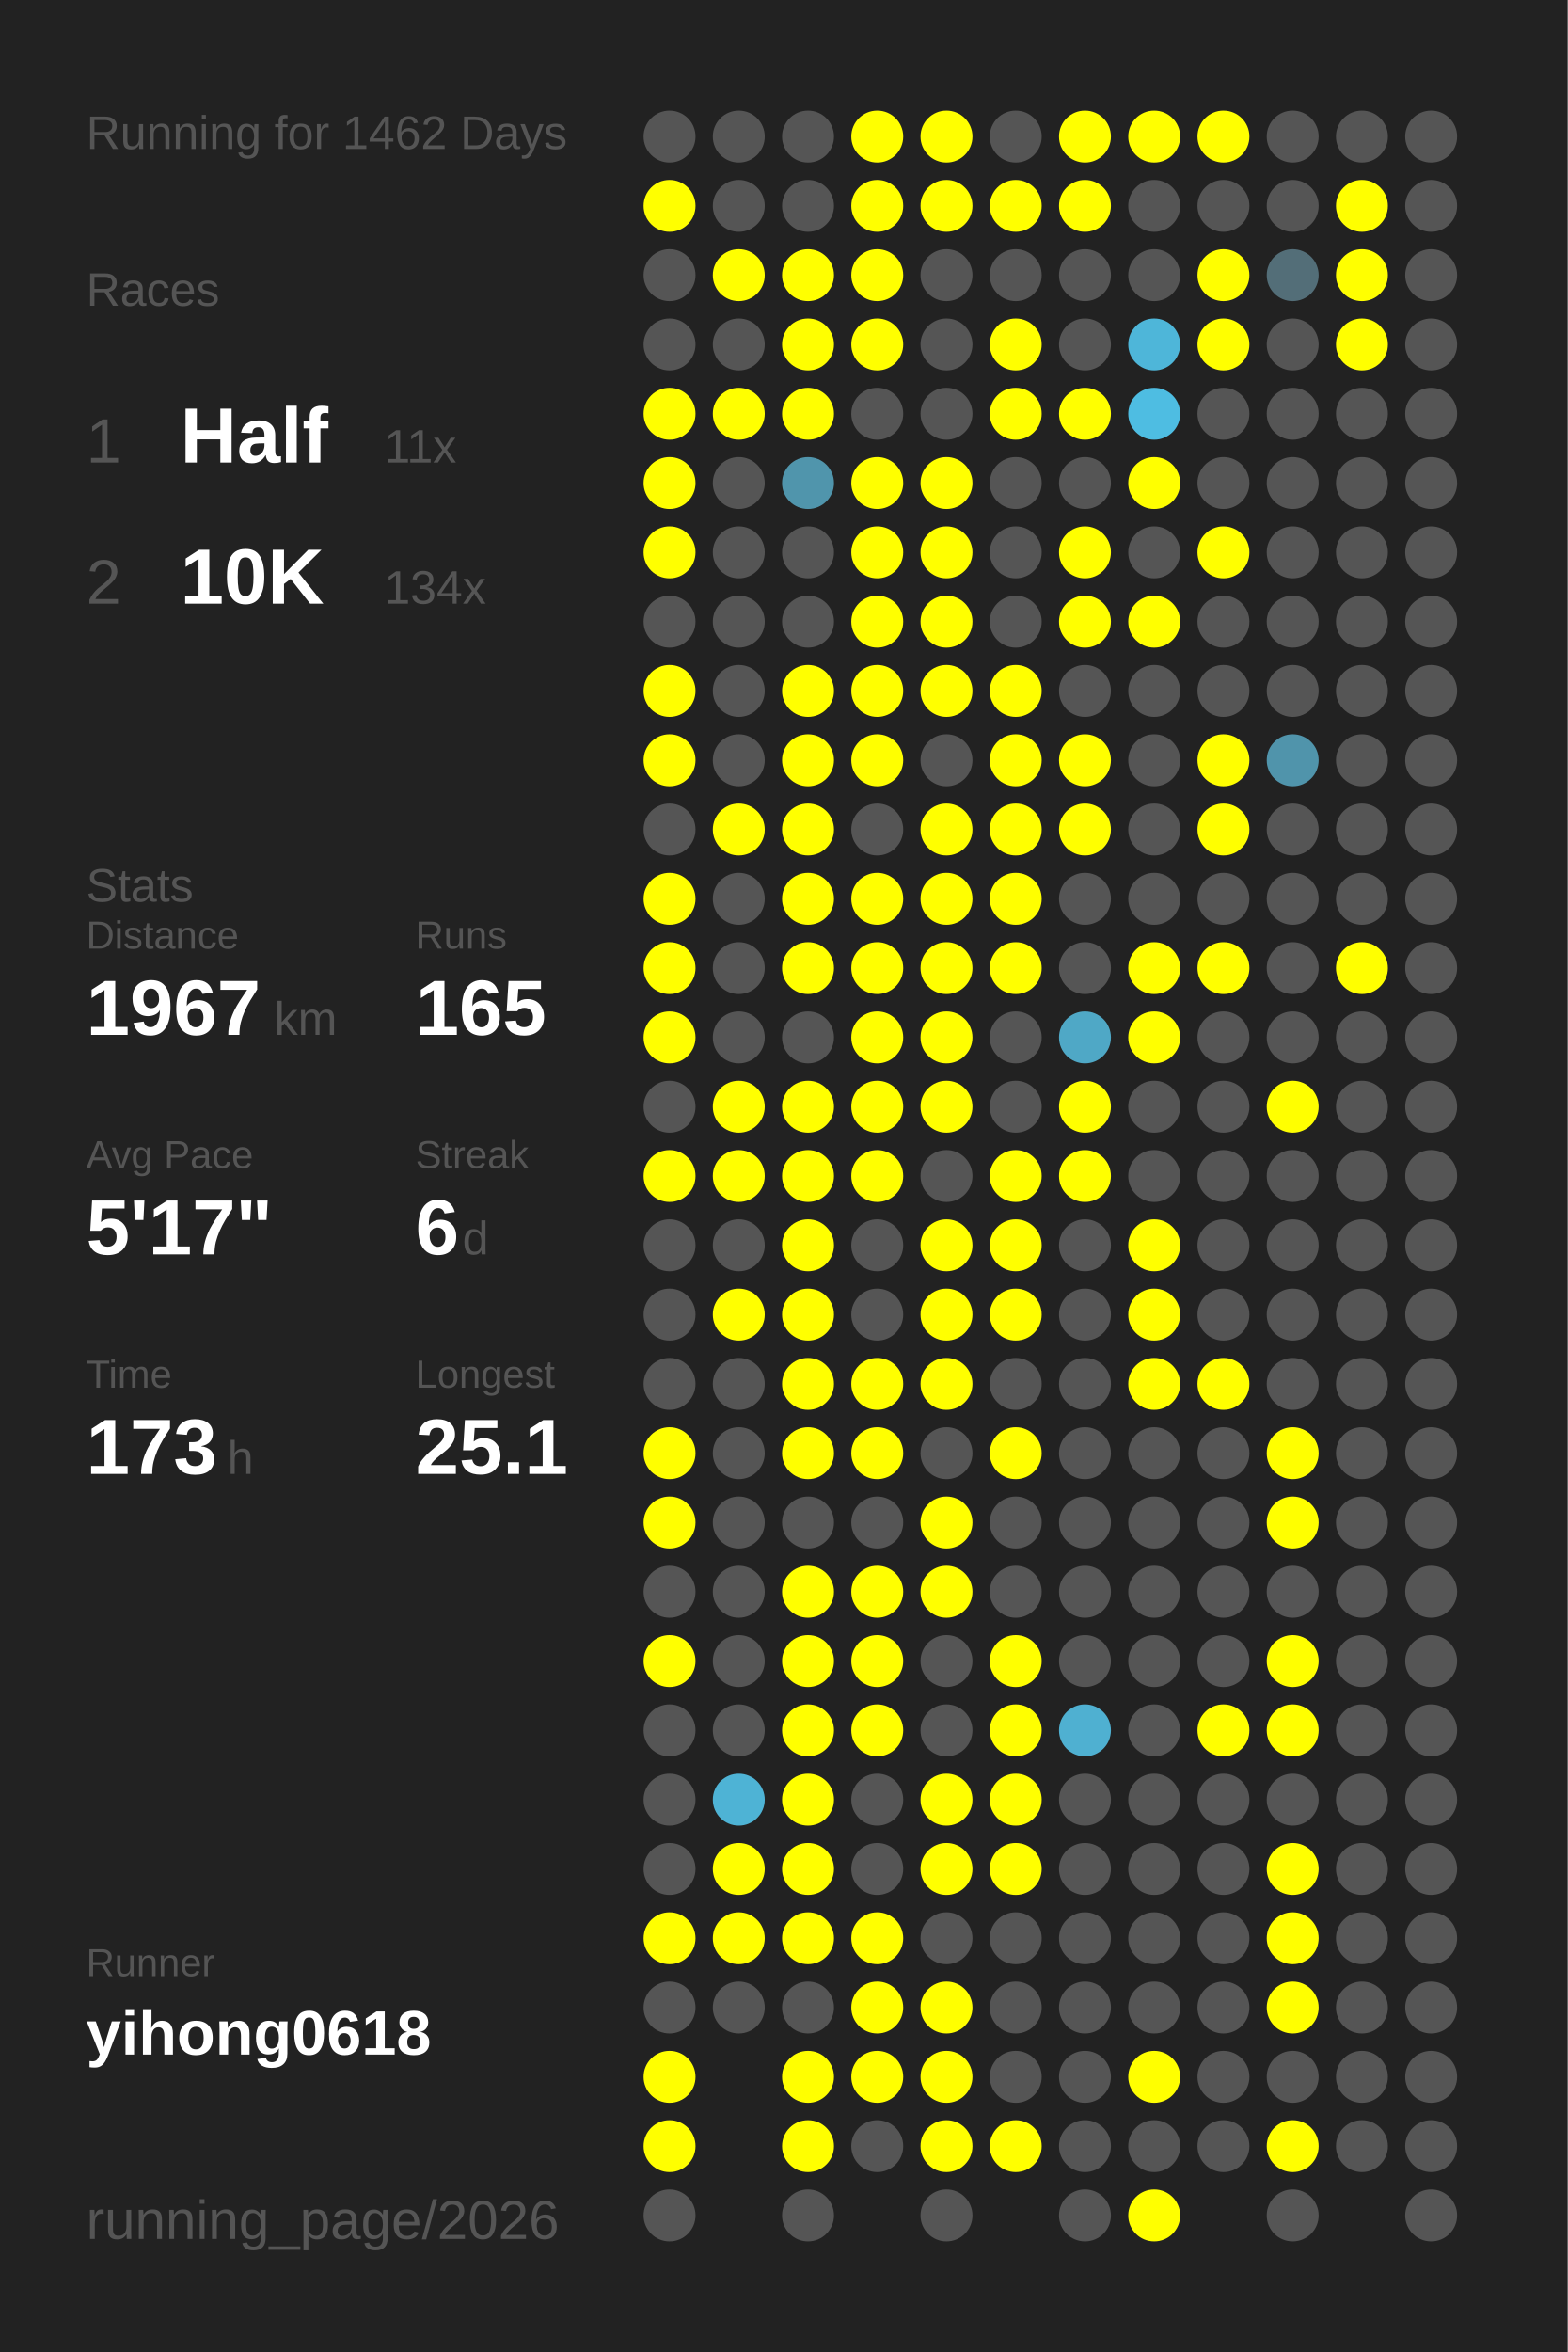
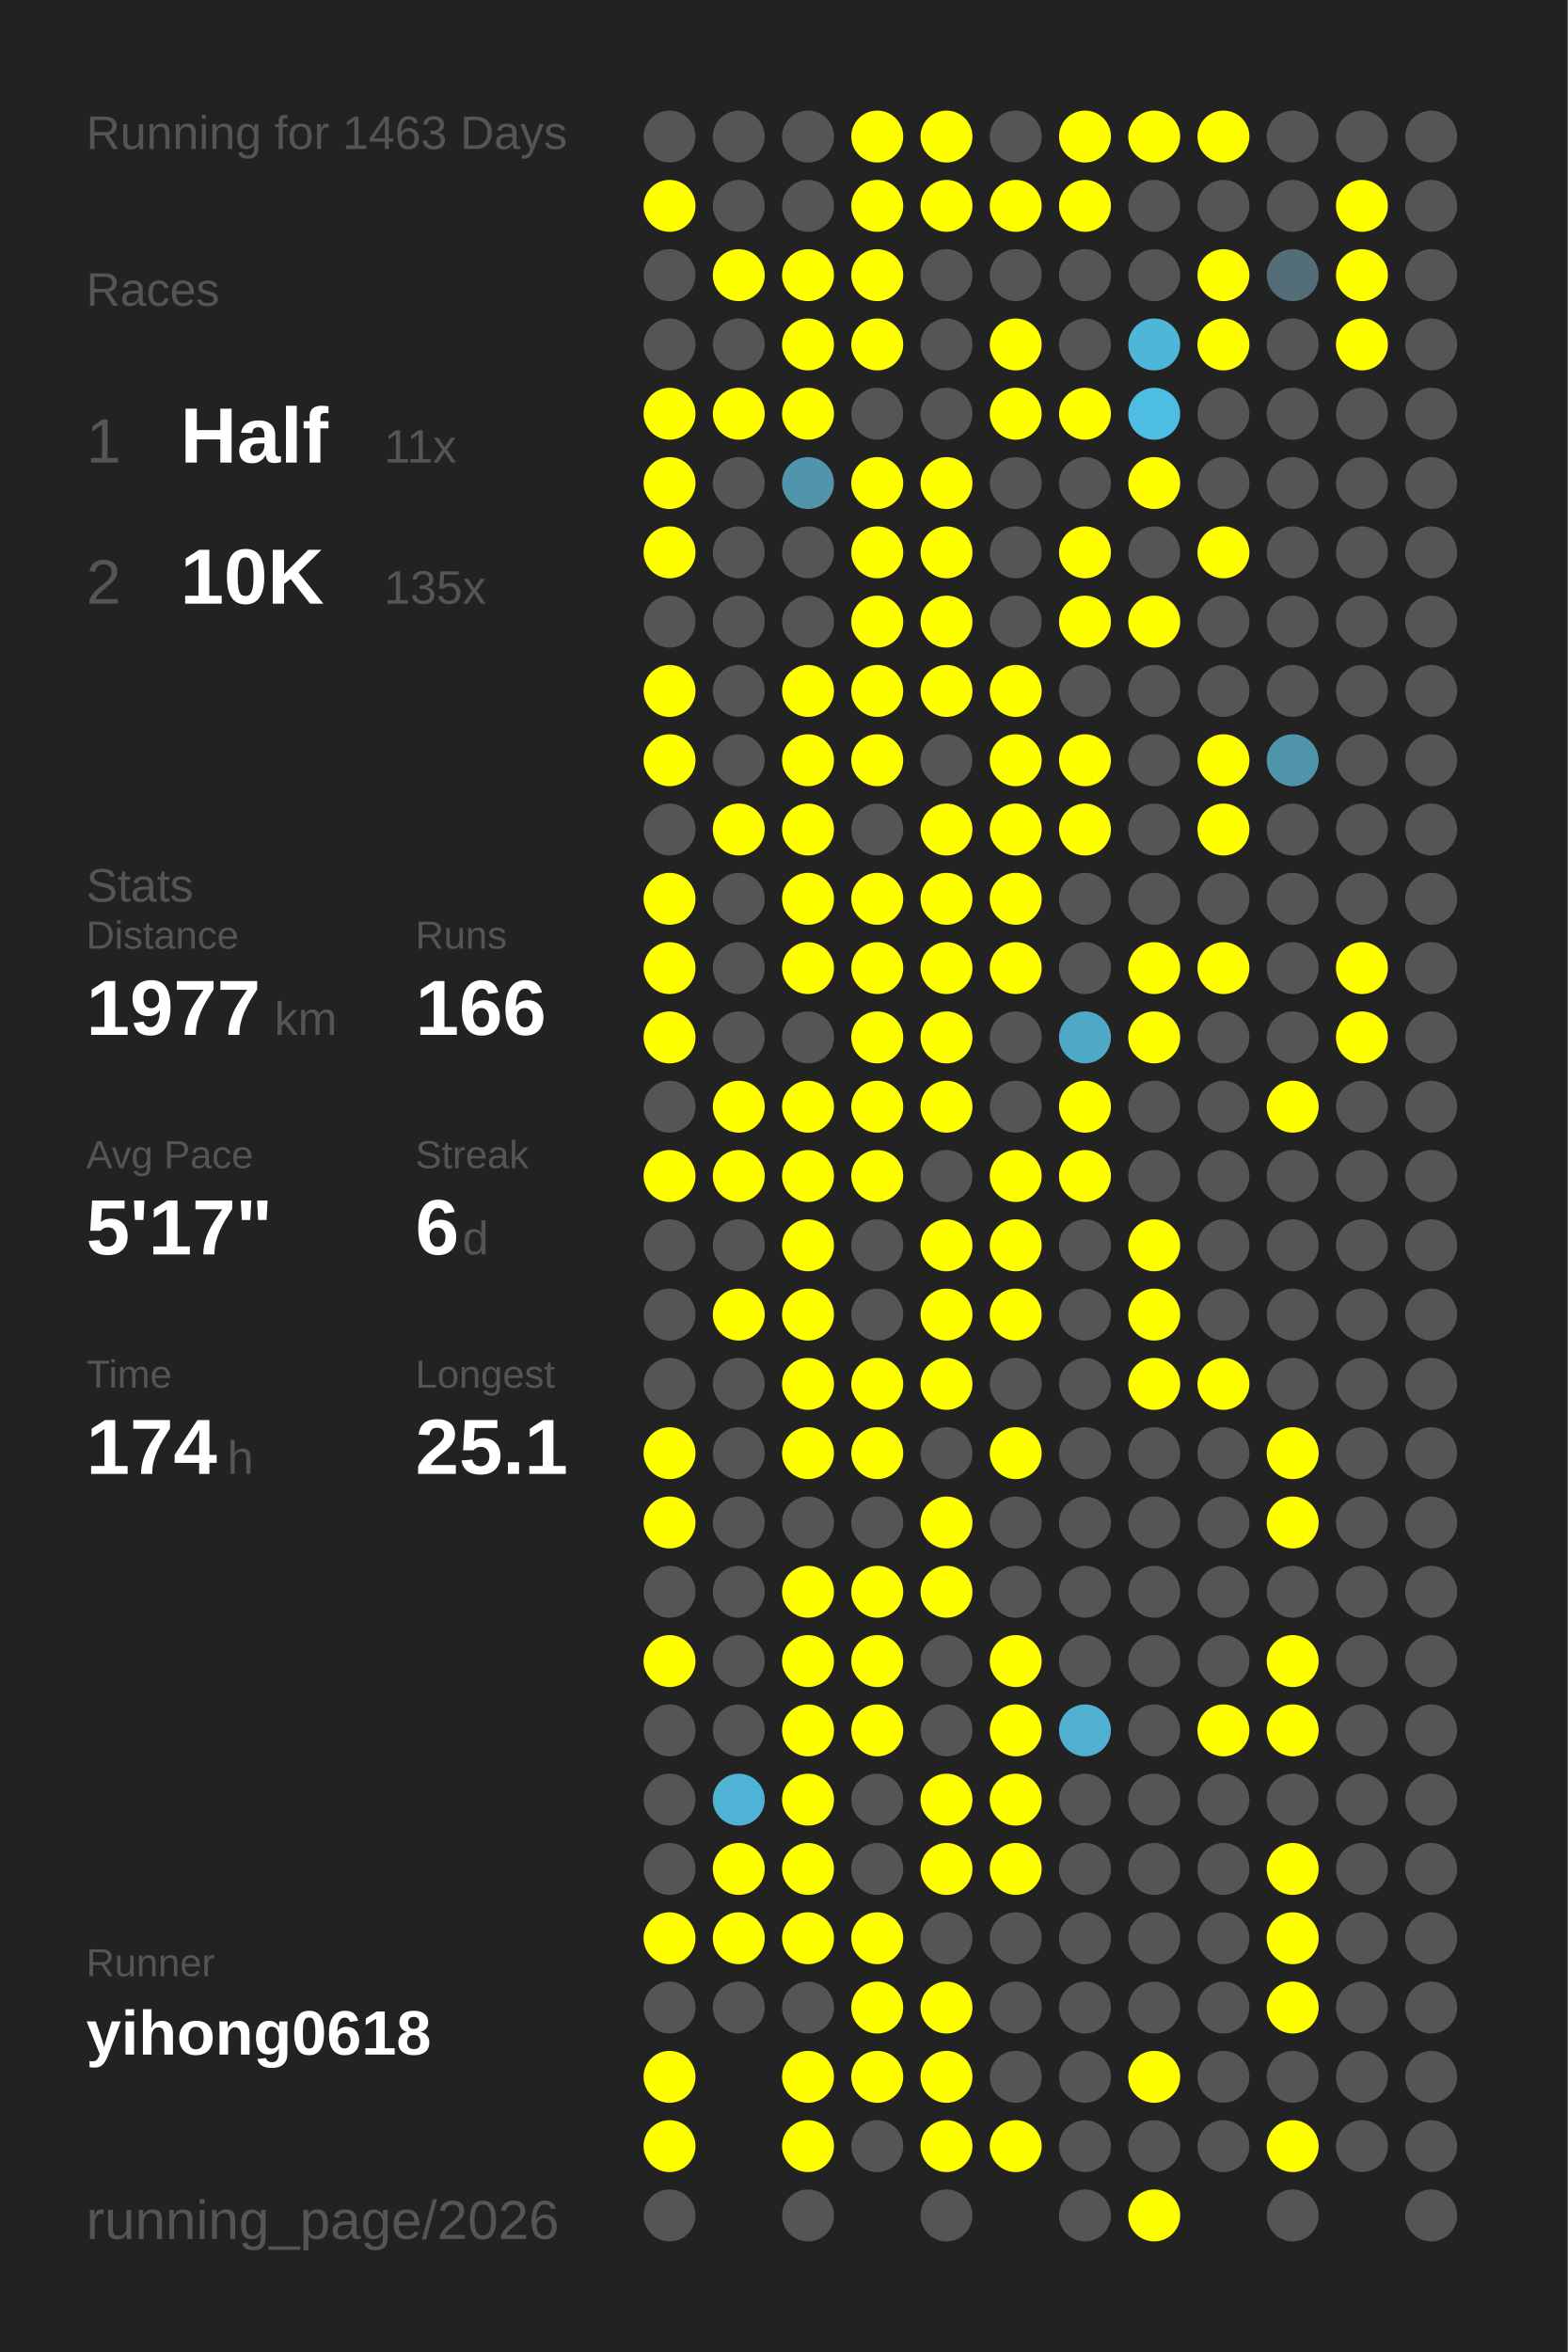
<svg xmlns="http://www.w3.org/2000/svg" baseProfile="full" height="300mm" version="1.1" viewBox="0,0,200,300" width="200mm">
  <defs />
  <rect fill="#222222" height="300" width="200" x="0" y="0" />
-   <text fill="#555555" style="font-size:6px; font-family:Arial;" x="11" y="19">Running for 1462 Days</text>
+   <text fill="#555555" style="font-size:6px; font-family:Arial;" x="11" y="19">Running for 1463 Days</text>
  <text fill="#555555" style="font-size:6px; font-family:Arial;" x="11" y="39">Races</text>
  <text fill="#555555" style="font-size:8px; font-family:Arial;" x="11" y="59">1</text>
  <text fill="#FFFFFF" style="font-size:10px; font-family:Arial; font-weight:bold;" x="23" y="59">Half</text>
  <text fill="#555555" style="font-size:6px; font-family:Arial;" x="49" y="59">11x</text>
  <text fill="#555555" style="font-size:8px; font-family:Arial;" x="11" y="77">2</text>
  <text fill="#FFFFFF" style="font-size:10px; font-family:Arial; font-weight:bold;" x="23" y="77">10K</text>
-   <text fill="#555555" style="font-size:6px; font-family:Arial;" x="49" y="77">134x</text>
+   <text fill="#555555" style="font-size:6px; font-family:Arial;" x="49" y="77">135x</text>
  <text fill="#555555" style="font-size:6px; font-family:Arial;" x="11" y="115">Stats</text>
  <text fill="#555555" style="font-size:5px; font-family:Arial;" x="11" y="121">Distance</text>
-   <text fill="#FFFFFF" style="font-size:10px; font-family:Arial; font-weight:bold;" x="11" y="132">1967</text>
+   <text fill="#FFFFFF" style="font-size:10px; font-family:Arial; font-weight:bold;" x="11" y="132">1977</text>
  <text fill="#555555" style="font-size:6px; font-family:Arial;" x="35" y="132">km</text>
  <text fill="#555555" style="font-size:5px; font-family:Arial;" x="53" y="121">Runs</text>
-   <text fill="#FFFFFF" style="font-size:10px; font-family:Arial; font-weight:bold;" x="53" y="132">165</text>
+   <text fill="#FFFFFF" style="font-size:10px; font-family:Arial; font-weight:bold;" x="53" y="132">166</text>
  <text fill="#555555" style="font-size:5px; font-family:Arial;" x="11" y="149">Avg Pace</text>
  <text fill="#FFFFFF" style="font-size:10px; font-family:Arial; font-weight:bold;" x="11" y="160">5'17"</text>
  <text fill="#555555" style="font-size:5px; font-family:Arial;" x="53" y="149">Streak</text>
  <text fill="#FFFFFF" style="font-size:10px; font-family:Arial; font-weight:bold;" x="53" y="160">6</text>
  <text fill="#555555" style="font-size:6px; font-family:Arial;" x="59" y="160">d</text>
  <text fill="#555555" style="font-size:5px; font-family:Arial;" x="11" y="177">Time</text>
-   <text fill="#FFFFFF" style="font-size:10px; font-family:Arial; font-weight:bold;" x="11" y="188">173</text>
+   <text fill="#FFFFFF" style="font-size:10px; font-family:Arial; font-weight:bold;" x="11" y="188">174</text>
  <text fill="#555555" style="font-size:6px; font-family:Arial;" x="29" y="188">h</text>
  <text fill="#555555" style="font-size:5px; font-family:Arial;" x="53" y="177">Longest</text>
  <text fill="#FFFFFF" style="font-size:10px; font-family:Arial; font-weight:bold;" x="53" y="188">25.1</text>
  <text fill="#555555" style="font-size:5px; font-family:Arial;" x="11" y="252.065">Runner</text>
  <text fill="#FFFFFF" style="font-size:8px; font-family:Arial; font-weight:bold;" x="11" y="262.065">yihong0618</text>
  <text fill="#555555" style="font-size:7px; font-family:Arial;" x="11" y="285.581">running_page/2026</text>
  <circle cx="85.417" cy="17.419" fill="#555555" r="3.312" />
  <circle cx="85.417" cy="26.258" fill="#FFFF00" r="3.312" />
  <circle cx="85.417" cy="35.097" fill="#555555" r="3.312" />
  <circle cx="85.417" cy="43.935" fill="#555555" r="3.312" />
  <circle cx="85.417" cy="52.774" fill="#FFFF00" r="3.312" />
  <circle cx="85.417" cy="61.613" fill="#FFFF00" r="3.312" />
  <circle cx="85.417" cy="70.452" fill="#FFFF00" r="3.312" />
  <circle cx="85.417" cy="79.29" fill="#555555" r="3.312" />
  <circle cx="85.417" cy="88.129" fill="#FFFF00" r="3.312" />
  <circle cx="85.417" cy="96.968" fill="#FFFF00" r="3.312" />
  <circle cx="85.417" cy="105.806" fill="#555555" r="3.312" />
  <circle cx="85.417" cy="114.645" fill="#FFFF00" r="3.312" />
  <circle cx="85.417" cy="123.484" fill="#FFFF00" r="3.312" />
  <circle cx="85.417" cy="132.323" fill="#FFFF00" r="3.312" />
  <circle cx="85.417" cy="141.161" fill="#555555" r="3.312" />
  <circle cx="85.417" cy="150" fill="#FFFF00" r="3.312" />
  <circle cx="85.417" cy="158.839" fill="#555555" r="3.312" />
  <circle cx="85.417" cy="167.677" fill="#555555" r="3.312" />
  <circle cx="85.417" cy="176.516" fill="#555555" r="3.312" />
  <circle cx="85.417" cy="185.355" fill="#FFFF00" r="3.312" />
  <circle cx="85.417" cy="194.194" fill="#FFFF00" r="3.312" />
  <circle cx="85.417" cy="203.032" fill="#555555" r="3.312" />
  <circle cx="85.417" cy="211.871" fill="#FFFF00" r="3.312" />
  <circle cx="85.417" cy="220.71" fill="#555555" r="3.312" />
  <circle cx="85.417" cy="229.548" fill="#555555" r="3.312" />
  <circle cx="85.417" cy="238.387" fill="#555555" r="3.312" />
  <circle cx="85.417" cy="247.226" fill="#FFFF00" r="3.312" />
  <circle cx="85.417" cy="256.065" fill="#555555" r="3.312" />
  <circle cx="85.417" cy="264.903" fill="#FFFF00" r="3.312" />
  <circle cx="85.417" cy="273.742" fill="#FFFF00" r="3.312" />
  <circle cx="85.417" cy="282.581" fill="#555555" r="3.312" />
  <circle cx="94.25" cy="17.419" fill="#555555" r="3.312" />
  <circle cx="94.25" cy="26.258" fill="#555555" r="3.312" />
  <circle cx="94.25" cy="35.097" fill="#FFFF00" r="3.312" />
  <circle cx="94.25" cy="43.935" fill="#555555" r="3.312" />
  <circle cx="94.25" cy="52.774" fill="#FFFF00" r="3.312" />
  <circle cx="94.25" cy="61.613" fill="#555555" r="3.312" />
  <circle cx="94.25" cy="70.452" fill="#555555" r="3.312" />
  <circle cx="94.25" cy="79.29" fill="#555555" r="3.312" />
  <circle cx="94.25" cy="88.129" fill="#555555" r="3.312" />
  <circle cx="94.25" cy="96.968" fill="#555555" r="3.312" />
  <circle cx="94.25" cy="105.806" fill="#FFFF00" r="3.312" />
  <circle cx="94.25" cy="114.645" fill="#555555" r="3.312" />
  <circle cx="94.25" cy="123.484" fill="#555555" r="3.312" />
  <circle cx="94.25" cy="132.323" fill="#555555" r="3.312" />
  <circle cx="94.25" cy="141.161" fill="#FFFF00" r="3.312" />
  <circle cx="94.25" cy="150" fill="#FFFF00" r="3.312" />
  <circle cx="94.25" cy="158.839" fill="#555555" r="3.312" />
  <circle cx="94.25" cy="167.677" fill="#FFFF00" r="3.312" />
  <circle cx="94.25" cy="176.516" fill="#555555" r="3.312" />
  <circle cx="94.25" cy="185.355" fill="#555555" r="3.312" />
  <circle cx="94.25" cy="194.194" fill="#555555" r="3.312" />
  <circle cx="94.25" cy="203.032" fill="#555555" r="3.312" />
  <circle cx="94.25" cy="211.871" fill="#555555" r="3.312" />
  <circle cx="94.25" cy="220.71" fill="#555555" r="3.312" />
  <circle cx="94.25" cy="229.548" fill="#4eb3d5" r="3.312" />
  <circle cx="94.25" cy="238.387" fill="#FFFF00" r="3.312" />
  <circle cx="94.25" cy="247.226" fill="#FFFF00" r="3.312" />
  <circle cx="94.25" cy="256.065" fill="#555555" r="3.312" />
  <circle cx="103.083" cy="17.419" fill="#555555" r="3.312" />
  <circle cx="103.083" cy="26.258" fill="#555555" r="3.312" />
  <circle cx="103.083" cy="35.097" fill="#FFFF00" r="3.312" />
  <circle cx="103.083" cy="43.935" fill="#FFFF00" r="3.312" />
  <circle cx="103.083" cy="52.774" fill="#FFFF00" r="3.312" />
  <circle cx="103.083" cy="61.613" fill="#5095ac" r="3.312" />
  <circle cx="103.083" cy="70.452" fill="#555555" r="3.312" />
  <circle cx="103.083" cy="79.29" fill="#555555" r="3.312" />
  <circle cx="103.083" cy="88.129" fill="#FFFF00" r="3.312" />
  <circle cx="103.083" cy="96.968" fill="#FFFF00" r="3.312" />
  <circle cx="103.083" cy="105.806" fill="#FFFF00" r="3.312" />
  <circle cx="103.083" cy="114.645" fill="#FFFF00" r="3.312" />
  <circle cx="103.083" cy="123.484" fill="#FFFF00" r="3.312" />
  <circle cx="103.083" cy="132.323" fill="#555555" r="3.312" />
  <circle cx="103.083" cy="141.161" fill="#FFFF00" r="3.312" />
  <circle cx="103.083" cy="150" fill="#FFFF00" r="3.312" />
  <circle cx="103.083" cy="158.839" fill="#FFFF00" r="3.312" />
  <circle cx="103.083" cy="167.677" fill="#FFFF00" r="3.312" />
  <circle cx="103.083" cy="176.516" fill="#FFFF00" r="3.312" />
  <circle cx="103.083" cy="185.355" fill="#FFFF00" r="3.312" />
  <circle cx="103.083" cy="194.194" fill="#555555" r="3.312" />
  <circle cx="103.083" cy="203.032" fill="#FFFF00" r="3.312" />
  <circle cx="103.083" cy="211.871" fill="#FFFF00" r="3.312" />
  <circle cx="103.083" cy="220.71" fill="#FFFF00" r="3.312" />
  <circle cx="103.083" cy="229.548" fill="#FFFF00" r="3.312" />
  <circle cx="103.083" cy="238.387" fill="#FFFF00" r="3.312" />
  <circle cx="103.083" cy="247.226" fill="#FFFF00" r="3.312" />
  <circle cx="103.083" cy="256.065" fill="#555555" r="3.312" />
  <circle cx="103.083" cy="264.903" fill="#FFFF00" r="3.312" />
  <circle cx="103.083" cy="273.742" fill="#FFFF00" r="3.312" />
  <circle cx="103.083" cy="282.581" fill="#555555" r="3.312" />
  <circle cx="111.917" cy="17.419" fill="#FFFF00" r="3.312" />
  <circle cx="111.917" cy="26.258" fill="#FFFF00" r="3.312" />
  <circle cx="111.917" cy="35.097" fill="#FFFF00" r="3.312" />
  <circle cx="111.917" cy="43.935" fill="#FFFF00" r="3.312" />
  <circle cx="111.917" cy="52.774" fill="#555555" r="3.312" />
  <circle cx="111.917" cy="61.613" fill="#FFFF00" r="3.312" />
  <circle cx="111.917" cy="70.452" fill="#FFFF00" r="3.312" />
  <circle cx="111.917" cy="79.29" fill="#FFFF00" r="3.312" />
  <circle cx="111.917" cy="88.129" fill="#FFFF00" r="3.312" />
  <circle cx="111.917" cy="96.968" fill="#FFFF00" r="3.312" />
  <circle cx="111.917" cy="105.806" fill="#555555" r="3.312" />
  <circle cx="111.917" cy="114.645" fill="#FFFF00" r="3.312" />
  <circle cx="111.917" cy="123.484" fill="#FFFF00" r="3.312" />
  <circle cx="111.917" cy="132.323" fill="#FFFF00" r="3.312" />
  <circle cx="111.917" cy="141.161" fill="#FFFF00" r="3.312" />
  <circle cx="111.917" cy="150" fill="#FFFF00" r="3.312" />
  <circle cx="111.917" cy="158.839" fill="#555555" r="3.312" />
  <circle cx="111.917" cy="167.677" fill="#555555" r="3.312" />
  <circle cx="111.917" cy="176.516" fill="#FFFF00" r="3.312" />
  <circle cx="111.917" cy="185.355" fill="#FFFF00" r="3.312" />
  <circle cx="111.917" cy="194.194" fill="#555555" r="3.312" />
  <circle cx="111.917" cy="203.032" fill="#FFFF00" r="3.312" />
  <circle cx="111.917" cy="211.871" fill="#FFFF00" r="3.312" />
  <circle cx="111.917" cy="220.71" fill="#FFFF00" r="3.312" />
  <circle cx="111.917" cy="229.548" fill="#555555" r="3.312" />
  <circle cx="111.917" cy="238.387" fill="#555555" r="3.312" />
  <circle cx="111.917" cy="247.226" fill="#FFFF00" r="3.312" />
  <circle cx="111.917" cy="256.065" fill="#FFFF00" r="3.312" />
  <circle cx="111.917" cy="264.903" fill="#FFFF00" r="3.312" />
  <circle cx="111.917" cy="273.742" fill="#555555" r="3.312" />
  <circle cx="120.75" cy="17.419" fill="#FFFF00" r="3.312" />
  <circle cx="120.75" cy="26.258" fill="#FFFF00" r="3.312" />
  <circle cx="120.75" cy="35.097" fill="#555555" r="3.312" />
  <circle cx="120.75" cy="43.935" fill="#555555" r="3.312" />
  <circle cx="120.75" cy="52.774" fill="#555555" r="3.312" />
  <circle cx="120.75" cy="61.613" fill="#FFFF00" r="3.312" />
  <circle cx="120.75" cy="70.452" fill="#FFFF00" r="3.312" />
  <circle cx="120.75" cy="79.29" fill="#FFFF00" r="3.312" />
  <circle cx="120.75" cy="88.129" fill="#FFFF00" r="3.312" />
  <circle cx="120.75" cy="96.968" fill="#555555" r="3.312" />
  <circle cx="120.75" cy="105.806" fill="#FFFF00" r="3.312" />
  <circle cx="120.75" cy="114.645" fill="#FFFF00" r="3.312" />
  <circle cx="120.75" cy="123.484" fill="#FFFF00" r="3.312" />
  <circle cx="120.75" cy="132.323" fill="#FFFF00" r="3.312" />
  <circle cx="120.75" cy="141.161" fill="#FFFF00" r="3.312" />
  <circle cx="120.75" cy="150" fill="#555555" r="3.312" />
  <circle cx="120.75" cy="158.839" fill="#FFFF00" r="3.312" />
  <circle cx="120.75" cy="167.677" fill="#FFFF00" r="3.312" />
  <circle cx="120.75" cy="176.516" fill="#FFFF00" r="3.312" />
  <circle cx="120.75" cy="185.355" fill="#555555" r="3.312" />
  <circle cx="120.75" cy="194.194" fill="#FFFF00" r="3.312" />
  <circle cx="120.75" cy="203.032" fill="#FFFF00" r="3.312" />
  <circle cx="120.75" cy="211.871" fill="#555555" r="3.312" />
  <circle cx="120.75" cy="220.71" fill="#555555" r="3.312" />
  <circle cx="120.75" cy="229.548" fill="#FFFF00" r="3.312" />
  <circle cx="120.75" cy="238.387" fill="#FFFF00" r="3.312" />
  <circle cx="120.75" cy="247.226" fill="#555555" r="3.312" />
  <circle cx="120.75" cy="256.065" fill="#FFFF00" r="3.312" />
  <circle cx="120.75" cy="264.903" fill="#FFFF00" r="3.312" />
  <circle cx="120.75" cy="273.742" fill="#FFFF00" r="3.312" />
  <circle cx="120.75" cy="282.581" fill="#555555" r="3.312" />
  <circle cx="129.583" cy="17.419" fill="#555555" r="3.312" />
  <circle cx="129.583" cy="26.258" fill="#FFFF00" r="3.312" />
  <circle cx="129.583" cy="35.097" fill="#555555" r="3.312" />
  <circle cx="129.583" cy="43.935" fill="#FFFF00" r="3.312" />
  <circle cx="129.583" cy="52.774" fill="#FFFF00" r="3.312" />
  <circle cx="129.583" cy="61.613" fill="#555555" r="3.312" />
  <circle cx="129.583" cy="70.452" fill="#555555" r="3.312" />
  <circle cx="129.583" cy="79.29" fill="#555555" r="3.312" />
  <circle cx="129.583" cy="88.129" fill="#FFFF00" r="3.312" />
  <circle cx="129.583" cy="96.968" fill="#FFFF00" r="3.312" />
  <circle cx="129.583" cy="105.806" fill="#FFFF00" r="3.312" />
  <circle cx="129.583" cy="114.645" fill="#FFFF00" r="3.312" />
  <circle cx="129.583" cy="123.484" fill="#FFFF00" r="3.312" />
  <circle cx="129.583" cy="132.323" fill="#555555" r="3.312" />
  <circle cx="129.583" cy="141.161" fill="#555555" r="3.312" />
  <circle cx="129.583" cy="150" fill="#FFFF00" r="3.312" />
  <circle cx="129.583" cy="158.839" fill="#FFFF00" r="3.312" />
  <circle cx="129.583" cy="167.677" fill="#FFFF00" r="3.312" />
  <circle cx="129.583" cy="176.516" fill="#555555" r="3.312" />
  <circle cx="129.583" cy="185.355" fill="#FFFF00" r="3.312" />
  <circle cx="129.583" cy="194.194" fill="#555555" r="3.312" />
  <circle cx="129.583" cy="203.032" fill="#555555" r="3.312" />
  <circle cx="129.583" cy="211.871" fill="#FFFF00" r="3.312" />
  <circle cx="129.583" cy="220.71" fill="#FFFF00" r="3.312" />
  <circle cx="129.583" cy="229.548" fill="#FFFF00" r="3.312" />
  <circle cx="129.583" cy="238.387" fill="#FFFF00" r="3.312" />
  <circle cx="129.583" cy="247.226" fill="#555555" r="3.312" />
  <circle cx="129.583" cy="256.065" fill="#555555" r="3.312" />
  <circle cx="129.583" cy="264.903" fill="#555555" r="3.312" />
  <circle cx="129.583" cy="273.742" fill="#FFFF00" r="3.312" />
  <circle cx="138.417" cy="17.419" fill="#FFFF00" r="3.312" />
  <circle cx="138.417" cy="26.258" fill="#FFFF00" r="3.312" />
  <circle cx="138.417" cy="35.097" fill="#555555" r="3.312" />
  <circle cx="138.417" cy="43.935" fill="#555555" r="3.312" />
  <circle cx="138.417" cy="52.774" fill="#FFFF00" r="3.312" />
  <circle cx="138.417" cy="61.613" fill="#555555" r="3.312" />
  <circle cx="138.417" cy="70.452" fill="#FFFF00" r="3.312" />
  <circle cx="138.417" cy="79.29" fill="#FFFF00" r="3.312" />
  <circle cx="138.417" cy="88.129" fill="#555555" r="3.312" />
  <circle cx="138.417" cy="96.968" fill="#FFFF00" r="3.312" />
  <circle cx="138.417" cy="105.806" fill="#FFFF00" r="3.312" />
  <circle cx="138.417" cy="114.645" fill="#555555" r="3.312" />
  <circle cx="138.417" cy="123.484" fill="#555555" r="3.312" />
  <circle cx="138.417" cy="132.323" fill="#4fa8c6" r="3.312" />
  <circle cx="138.417" cy="141.161" fill="#FFFF00" r="3.312" />
  <circle cx="138.417" cy="150" fill="#FFFF00" r="3.312" />
  <circle cx="138.417" cy="158.839" fill="#555555" r="3.312" />
  <circle cx="138.417" cy="167.677" fill="#555555" r="3.312" />
  <circle cx="138.417" cy="176.516" fill="#555555" r="3.312" />
  <circle cx="138.417" cy="185.355" fill="#555555" r="3.312" />
  <circle cx="138.417" cy="194.194" fill="#555555" r="3.312" />
  <circle cx="138.417" cy="203.032" fill="#555555" r="3.312" />
  <circle cx="138.417" cy="211.871" fill="#555555" r="3.312" />
  <circle cx="138.417" cy="220.71" fill="#4fb0d1" r="3.312" />
  <circle cx="138.417" cy="229.548" fill="#555555" r="3.312" />
  <circle cx="138.417" cy="238.387" fill="#555555" r="3.312" />
  <circle cx="138.417" cy="247.226" fill="#555555" r="3.312" />
  <circle cx="138.417" cy="256.065" fill="#555555" r="3.312" />
  <circle cx="138.417" cy="264.903" fill="#555555" r="3.312" />
  <circle cx="138.417" cy="273.742" fill="#555555" r="3.312" />
  <circle cx="138.417" cy="282.581" fill="#555555" r="3.312" />
  <circle cx="147.25" cy="17.419" fill="#FFFF00" r="3.312" />
  <circle cx="147.25" cy="26.258" fill="#555555" r="3.312" />
  <circle cx="147.25" cy="35.097" fill="#555555" r="3.312" />
  <circle cx="147.25" cy="43.935" fill="#4eb6d9" r="3.312" />
  <circle cx="147.25" cy="52.774" fill="#4ebde2" r="3.312" />
  <circle cx="147.25" cy="61.613" fill="#FFFF00" r="3.312" />
  <circle cx="147.25" cy="70.452" fill="#555555" r="3.312" />
  <circle cx="147.25" cy="79.29" fill="#FFFF00" r="3.312" />
  <circle cx="147.25" cy="88.129" fill="#555555" r="3.312" />
  <circle cx="147.25" cy="96.968" fill="#555555" r="3.312" />
  <circle cx="147.25" cy="105.806" fill="#555555" r="3.312" />
  <circle cx="147.25" cy="114.645" fill="#555555" r="3.312" />
  <circle cx="147.25" cy="123.484" fill="#FFFF00" r="3.312" />
  <circle cx="147.25" cy="132.323" fill="#FFFF00" r="3.312" />
  <circle cx="147.25" cy="141.161" fill="#555555" r="3.312" />
  <circle cx="147.25" cy="150" fill="#555555" r="3.312" />
  <circle cx="147.25" cy="158.839" fill="#FFFF00" r="3.312" />
  <circle cx="147.25" cy="167.677" fill="#FFFF00" r="3.312" />
  <circle cx="147.25" cy="176.516" fill="#FFFF00" r="3.312" />
  <circle cx="147.25" cy="185.355" fill="#555555" r="3.312" />
  <circle cx="147.25" cy="194.194" fill="#555555" r="3.312" />
  <circle cx="147.25" cy="203.032" fill="#555555" r="3.312" />
  <circle cx="147.25" cy="211.871" fill="#555555" r="3.312" />
  <circle cx="147.25" cy="220.71" fill="#555555" r="3.312" />
  <circle cx="147.25" cy="229.548" fill="#555555" r="3.312" />
  <circle cx="147.25" cy="238.387" fill="#555555" r="3.312" />
  <circle cx="147.25" cy="247.226" fill="#555555" r="3.312" />
  <circle cx="147.25" cy="256.065" fill="#555555" r="3.312" />
  <circle cx="147.25" cy="264.903" fill="#FFFF00" r="3.312" />
  <circle cx="147.25" cy="273.742" fill="#555555" r="3.312" />
  <circle cx="147.25" cy="282.581" fill="#FFFF00" r="3.312" />
  <circle cx="156.083" cy="17.419" fill="#FFFF00" r="3.312" />
  <circle cx="156.083" cy="26.258" fill="#555555" r="3.312" />
  <circle cx="156.083" cy="35.097" fill="#FFFF00" r="3.312" />
  <circle cx="156.083" cy="43.935" fill="#FFFF00" r="3.312" />
  <circle cx="156.083" cy="52.774" fill="#555555" r="3.312" />
  <circle cx="156.083" cy="61.613" fill="#555555" r="3.312" />
  <circle cx="156.083" cy="70.452" fill="#FFFF00" r="3.312" />
  <circle cx="156.083" cy="79.29" fill="#555555" r="3.312" />
  <circle cx="156.083" cy="88.129" fill="#555555" r="3.312" />
  <circle cx="156.083" cy="96.968" fill="#FFFF00" r="3.312" />
  <circle cx="156.083" cy="105.806" fill="#FFFF00" r="3.312" />
  <circle cx="156.083" cy="114.645" fill="#555555" r="3.312" />
  <circle cx="156.083" cy="123.484" fill="#FFFF00" r="3.312" />
  <circle cx="156.083" cy="132.323" fill="#555555" r="3.312" />
  <circle cx="156.083" cy="141.161" fill="#555555" r="3.312" />
  <circle cx="156.083" cy="150" fill="#555555" r="3.312" />
  <circle cx="156.083" cy="158.839" fill="#555555" r="3.312" />
  <circle cx="156.083" cy="167.677" fill="#555555" r="3.312" />
  <circle cx="156.083" cy="176.516" fill="#FFFF00" r="3.312" />
  <circle cx="156.083" cy="185.355" fill="#555555" r="3.312" />
  <circle cx="156.083" cy="194.194" fill="#555555" r="3.312" />
  <circle cx="156.083" cy="203.032" fill="#555555" r="3.312" />
  <circle cx="156.083" cy="211.871" fill="#555555" r="3.312" />
  <circle cx="156.083" cy="220.71" fill="#FFFF00" r="3.312" />
  <circle cx="156.083" cy="229.548" fill="#555555" r="3.312" />
  <circle cx="156.083" cy="238.387" fill="#555555" r="3.312" />
  <circle cx="156.083" cy="247.226" fill="#555555" r="3.312" />
  <circle cx="156.083" cy="256.065" fill="#555555" r="3.312" />
  <circle cx="156.083" cy="264.903" fill="#555555" r="3.312" />
  <circle cx="156.083" cy="273.742" fill="#555555" r="3.312" />
  <circle cx="164.917" cy="17.419" fill="#555555" r="3.312" />
  <circle cx="164.917" cy="26.258" fill="#555555" r="3.312" />
  <circle cx="164.917" cy="35.097" fill="#536e78" r="3.312" />
  <circle cx="164.917" cy="43.935" fill="#555555" r="3.312" />
  <circle cx="164.917" cy="52.774" fill="#555555" r="3.312" />
  <circle cx="164.917" cy="61.613" fill="#555555" r="3.312" />
  <circle cx="164.917" cy="70.452" fill="#555555" r="3.312" />
  <circle cx="164.917" cy="79.29" fill="#555555" r="3.312" />
  <circle cx="164.917" cy="88.129" fill="#555555" r="3.312" />
  <circle cx="164.917" cy="96.968" fill="#5094ab" r="3.312" />
  <circle cx="164.917" cy="105.806" fill="#555555" r="3.312" />
  <circle cx="164.917" cy="114.645" fill="#555555" r="3.312" />
  <circle cx="164.917" cy="123.484" fill="#555555" r="3.312" />
  <circle cx="164.917" cy="132.323" fill="#555555" r="3.312" />
  <circle cx="164.917" cy="141.161" fill="#FFFF00" r="3.312" />
  <circle cx="164.917" cy="150" fill="#555555" r="3.312" />
  <circle cx="164.917" cy="158.839" fill="#555555" r="3.312" />
  <circle cx="164.917" cy="167.677" fill="#555555" r="3.312" />
  <circle cx="164.917" cy="176.516" fill="#555555" r="3.312" />
  <circle cx="164.917" cy="185.355" fill="#FFFF00" r="3.312" />
  <circle cx="164.917" cy="194.194" fill="#FFFF00" r="3.312" />
  <circle cx="164.917" cy="203.032" fill="#555555" r="3.312" />
  <circle cx="164.917" cy="211.871" fill="#FFFF00" r="3.312" />
  <circle cx="164.917" cy="220.71" fill="#FFFF00" r="3.312" />
  <circle cx="164.917" cy="229.548" fill="#555555" r="3.312" />
  <circle cx="164.917" cy="238.387" fill="#FFFF00" r="3.312" />
  <circle cx="164.917" cy="247.226" fill="#FFFF00" r="3.312" />
  <circle cx="164.917" cy="256.065" fill="#FFFF00" r="3.312" />
  <circle cx="164.917" cy="264.903" fill="#555555" r="3.312" />
  <circle cx="164.917" cy="273.742" fill="#FFFF00" r="3.312" />
  <circle cx="164.917" cy="282.581" fill="#555555" r="3.312" />
  <circle cx="173.75" cy="17.419" fill="#555555" r="3.312" />
  <circle cx="173.75" cy="26.258" fill="#FFFF00" r="3.312" />
  <circle cx="173.75" cy="35.097" fill="#FFFF00" r="3.312" />
  <circle cx="173.75" cy="43.935" fill="#FFFF00" r="3.312" />
  <circle cx="173.75" cy="52.774" fill="#555555" r="3.312" />
  <circle cx="173.75" cy="61.613" fill="#555555" r="3.312" />
  <circle cx="173.75" cy="70.452" fill="#555555" r="3.312" />
  <circle cx="173.75" cy="79.29" fill="#555555" r="3.312" />
  <circle cx="173.75" cy="88.129" fill="#555555" r="3.312" />
  <circle cx="173.75" cy="96.968" fill="#555555" r="3.312" />
  <circle cx="173.75" cy="105.806" fill="#555555" r="3.312" />
  <circle cx="173.75" cy="114.645" fill="#555555" r="3.312" />
  <circle cx="173.75" cy="123.484" fill="#FFFF00" r="3.312" />
-   <circle cx="173.75" cy="132.323" fill="#555555" r="3.312" />
+   <circle cx="173.75" cy="132.323" fill="#FFFF00" r="3.312" />
  <circle cx="173.75" cy="141.161" fill="#555555" r="3.312" />
  <circle cx="173.75" cy="150" fill="#555555" r="3.312" />
  <circle cx="173.75" cy="158.839" fill="#555555" r="3.312" />
  <circle cx="173.75" cy="167.677" fill="#555555" r="3.312" />
  <circle cx="173.75" cy="176.516" fill="#555555" r="3.312" />
  <circle cx="173.75" cy="185.355" fill="#555555" r="3.312" />
  <circle cx="173.75" cy="194.194" fill="#555555" r="3.312" />
  <circle cx="173.75" cy="203.032" fill="#555555" r="3.312" />
  <circle cx="173.75" cy="211.871" fill="#555555" r="3.312" />
  <circle cx="173.75" cy="220.71" fill="#555555" r="3.312" />
  <circle cx="173.75" cy="229.548" fill="#555555" r="3.312" />
  <circle cx="173.75" cy="238.387" fill="#555555" r="3.312" />
  <circle cx="173.75" cy="247.226" fill="#555555" r="3.312" />
  <circle cx="173.75" cy="256.065" fill="#555555" r="3.312" />
  <circle cx="173.75" cy="264.903" fill="#555555" r="3.312" />
  <circle cx="173.75" cy="273.742" fill="#555555" r="3.312" />
  <circle cx="182.583" cy="17.419" fill="#555555" r="3.312" />
  <circle cx="182.583" cy="26.258" fill="#555555" r="3.312" />
  <circle cx="182.583" cy="35.097" fill="#555555" r="3.312" />
  <circle cx="182.583" cy="43.935" fill="#555555" r="3.312" />
  <circle cx="182.583" cy="52.774" fill="#555555" r="3.312" />
  <circle cx="182.583" cy="61.613" fill="#555555" r="3.312" />
  <circle cx="182.583" cy="70.452" fill="#555555" r="3.312" />
  <circle cx="182.583" cy="79.29" fill="#555555" r="3.312" />
  <circle cx="182.583" cy="88.129" fill="#555555" r="3.312" />
  <circle cx="182.583" cy="96.968" fill="#555555" r="3.312" />
  <circle cx="182.583" cy="105.806" fill="#555555" r="3.312" />
  <circle cx="182.583" cy="114.645" fill="#555555" r="3.312" />
  <circle cx="182.583" cy="123.484" fill="#555555" r="3.312" />
  <circle cx="182.583" cy="132.323" fill="#555555" r="3.312" />
  <circle cx="182.583" cy="141.161" fill="#555555" r="3.312" />
  <circle cx="182.583" cy="150" fill="#555555" r="3.312" />
  <circle cx="182.583" cy="158.839" fill="#555555" r="3.312" />
  <circle cx="182.583" cy="167.677" fill="#555555" r="3.312" />
  <circle cx="182.583" cy="176.516" fill="#555555" r="3.312" />
  <circle cx="182.583" cy="185.355" fill="#555555" r="3.312" />
  <circle cx="182.583" cy="194.194" fill="#555555" r="3.312" />
  <circle cx="182.583" cy="203.032" fill="#555555" r="3.312" />
  <circle cx="182.583" cy="211.871" fill="#555555" r="3.312" />
  <circle cx="182.583" cy="220.71" fill="#555555" r="3.312" />
  <circle cx="182.583" cy="229.548" fill="#555555" r="3.312" />
  <circle cx="182.583" cy="238.387" fill="#555555" r="3.312" />
  <circle cx="182.583" cy="247.226" fill="#555555" r="3.312" />
  <circle cx="182.583" cy="256.065" fill="#555555" r="3.312" />
  <circle cx="182.583" cy="264.903" fill="#555555" r="3.312" />
  <circle cx="182.583" cy="273.742" fill="#555555" r="3.312" />
  <circle cx="182.583" cy="282.581" fill="#555555" r="3.312" />
</svg>
